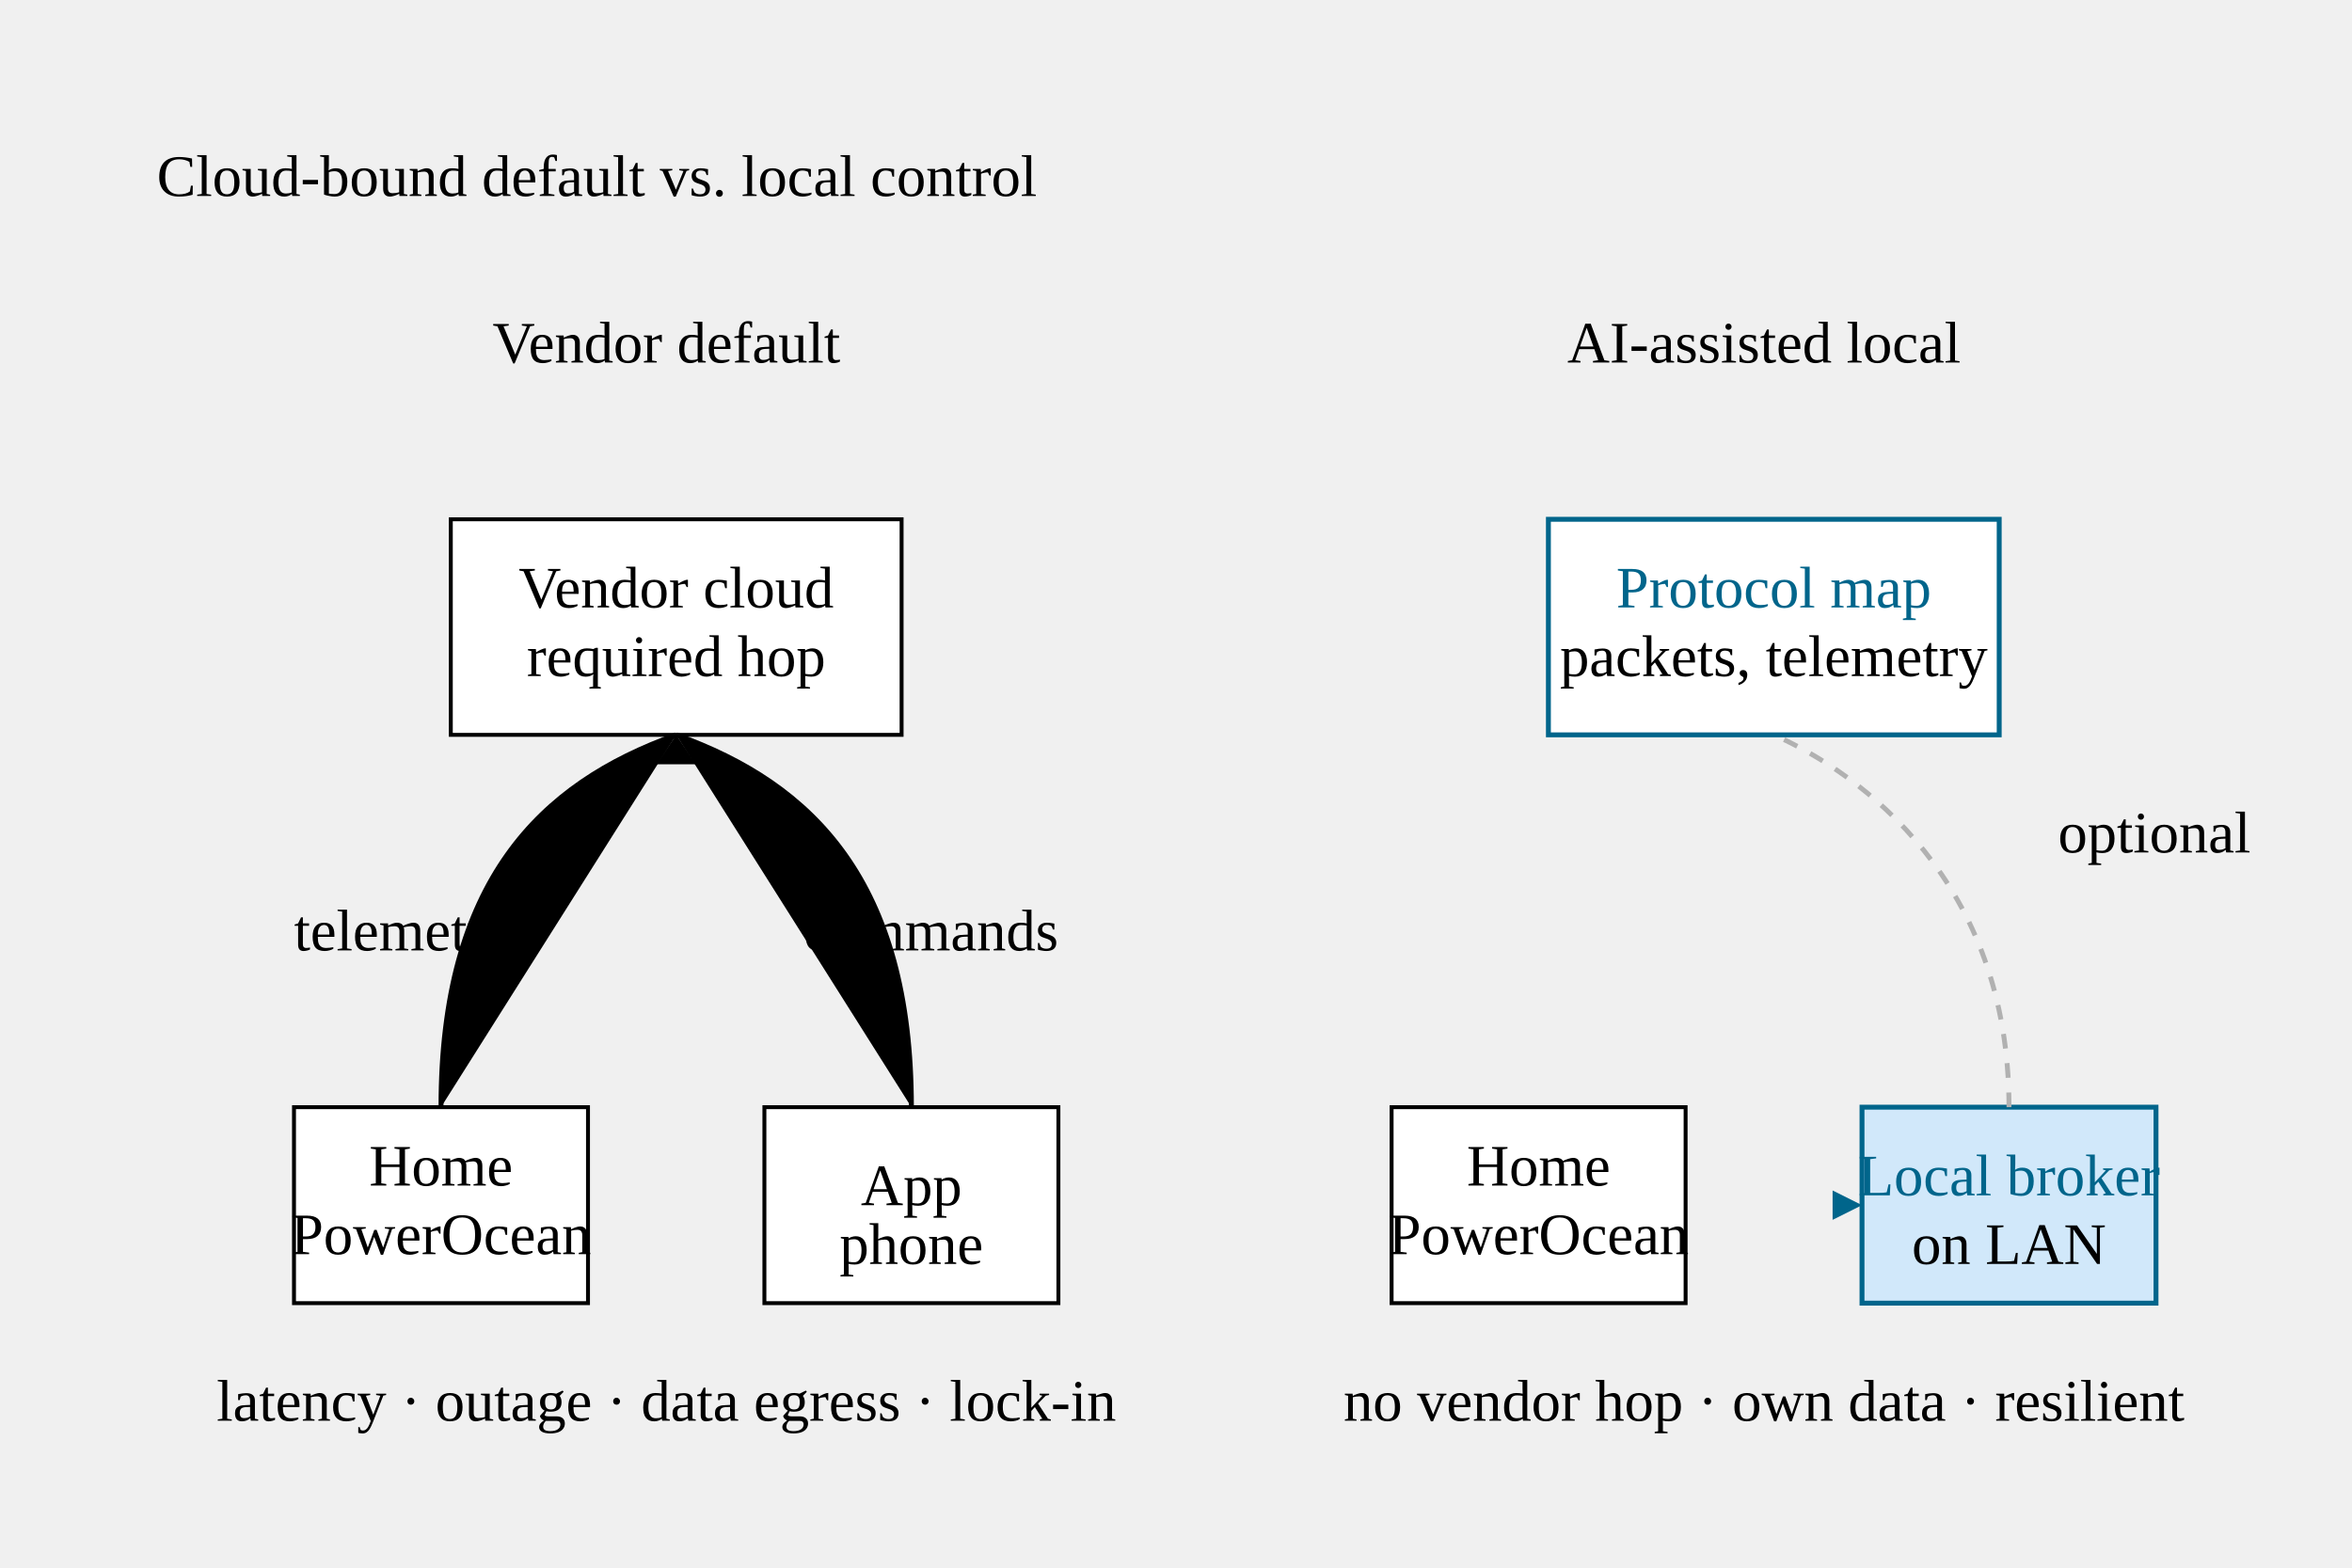
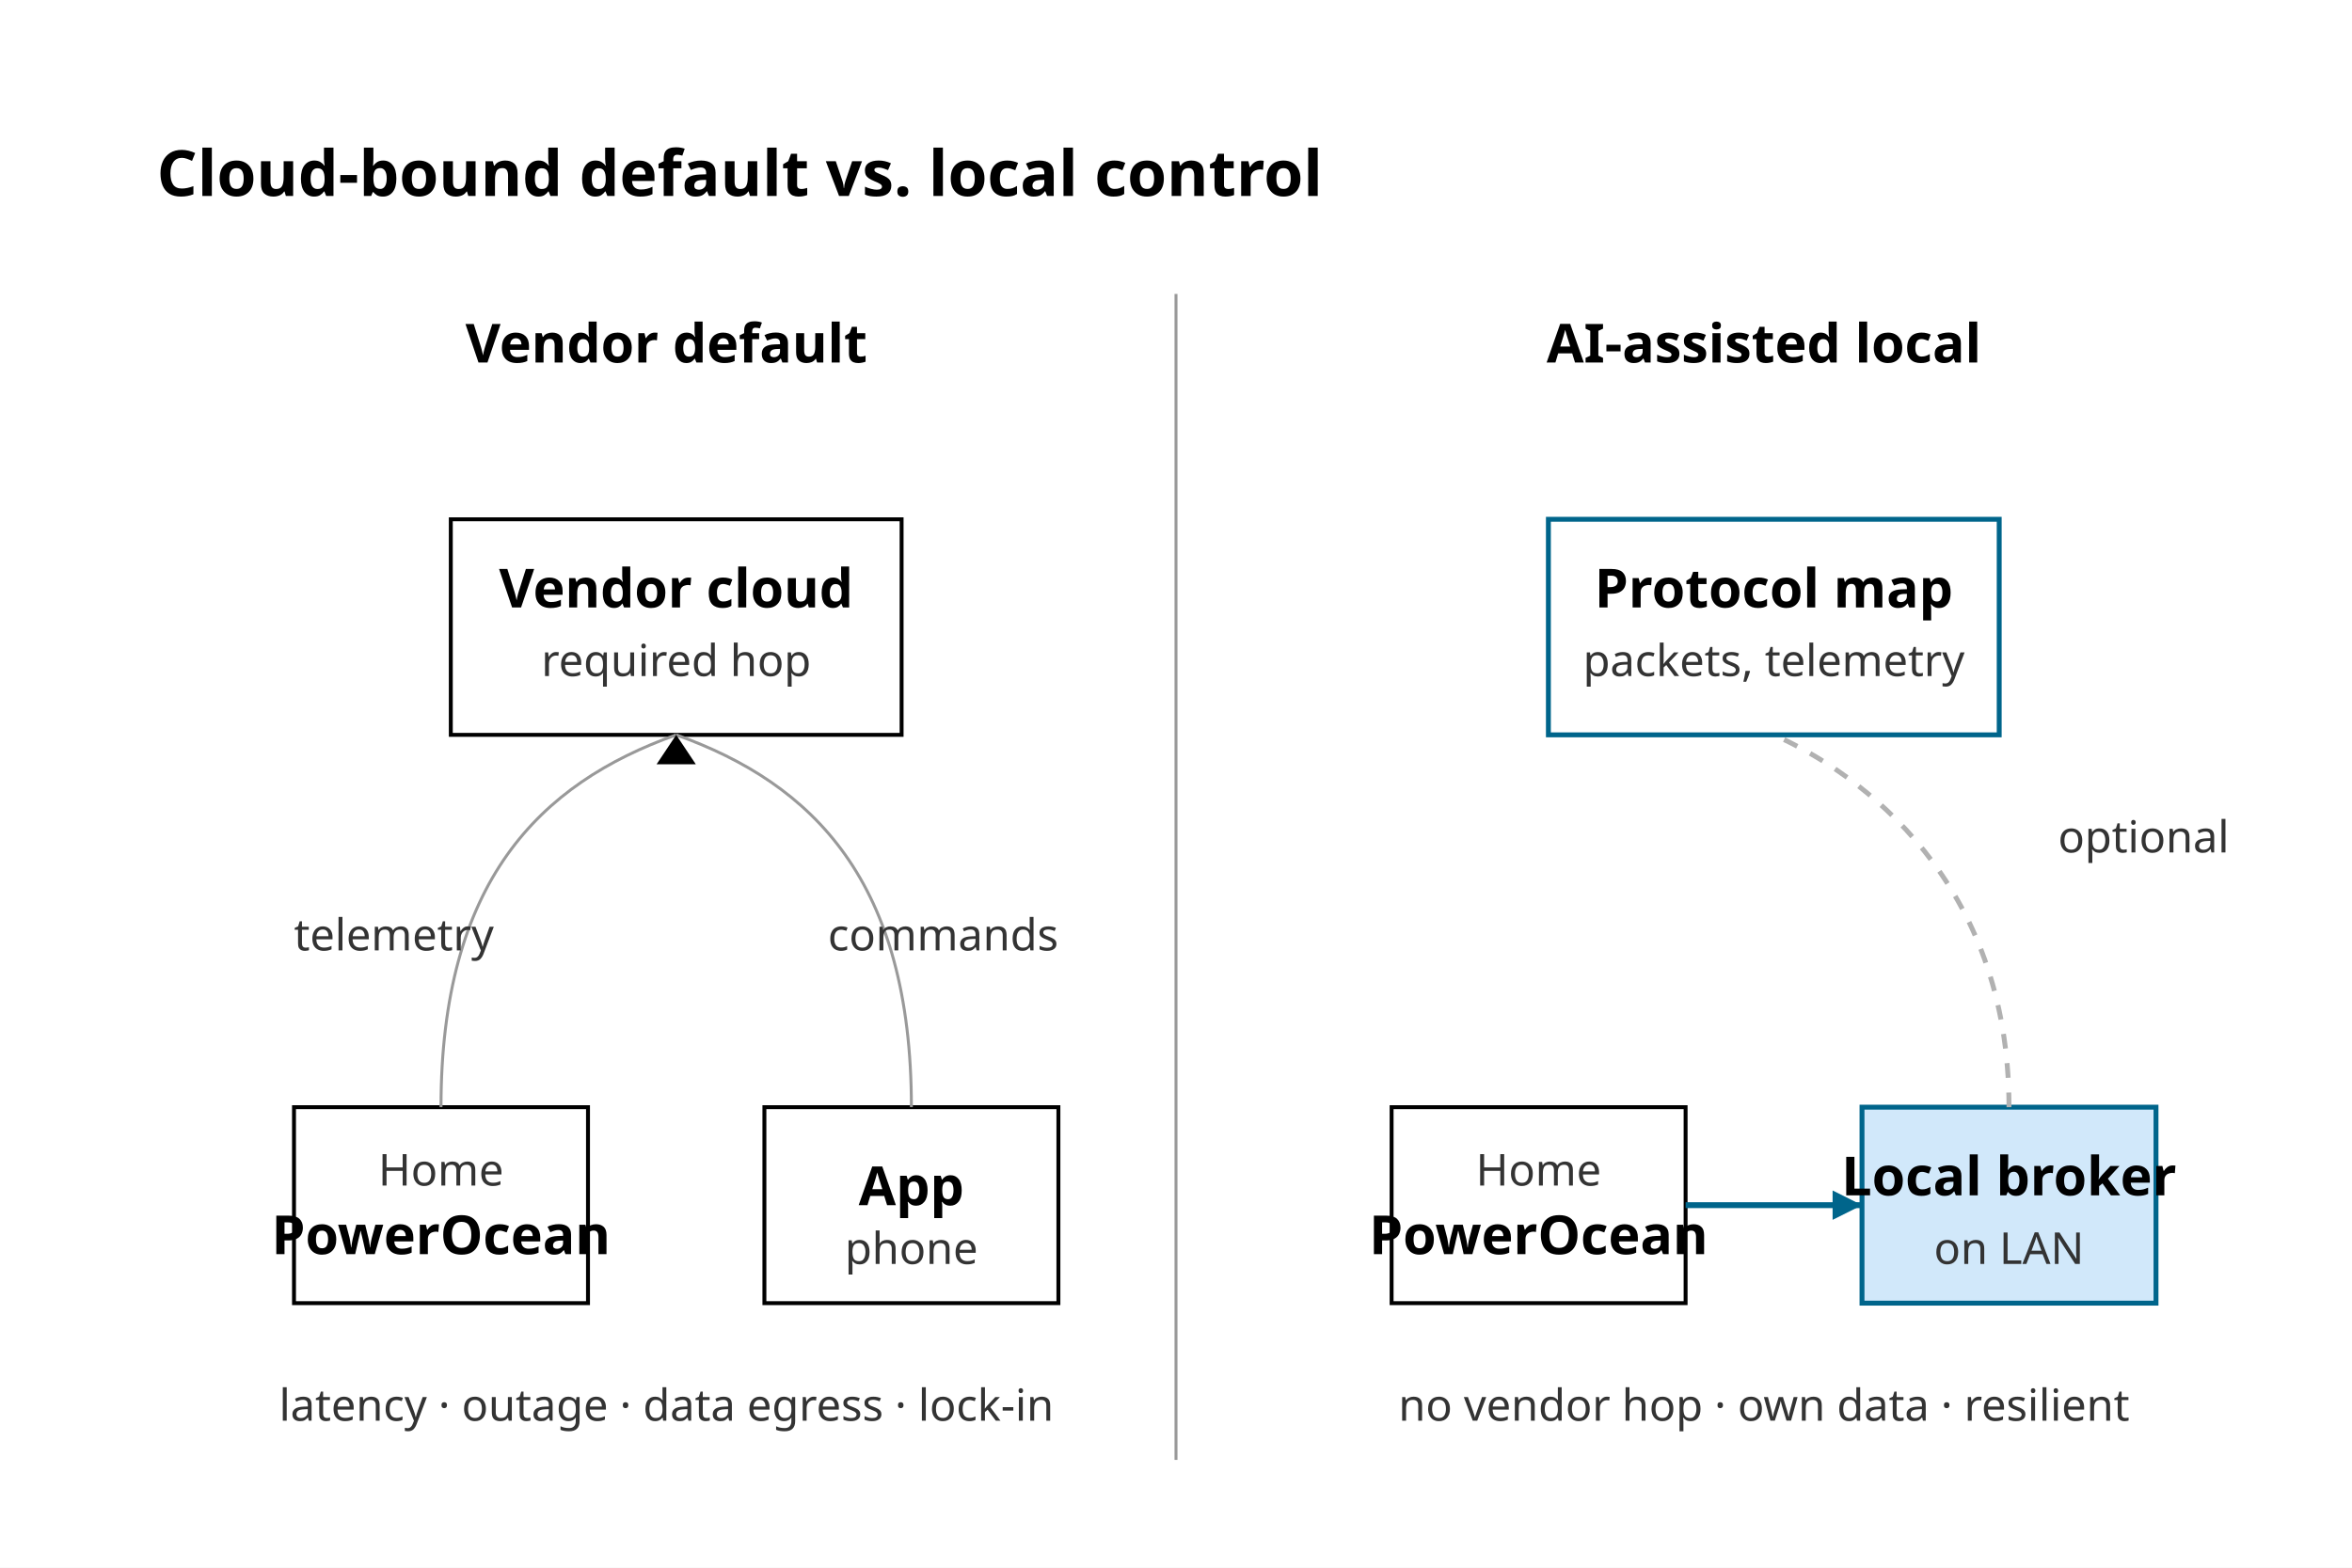
<svg xmlns="http://www.w3.org/2000/svg" viewBox="0 0 480 320" preserveAspectRatio="xMidYMid meet">
+   <defs>
+     <style type="text/css">
+       .lbl-title { font: 600 13px sans-serif; fill: #000; }
+       .lbl-bold  { font: 600 11px sans-serif; fill: #000; }
+       .lbl       { font: 11px sans-serif; fill: #000; }
+       .lbl-sm    { font: 9px sans-serif; fill: #333; }
+       .hairline  { stroke: #999; stroke-width: 0.6; fill: none; }
+       .rule      { stroke: #000; stroke-width: 0.7; fill: none; }
+       .accent-stroke { stroke: #00658b; stroke-width: 1.2; fill: none; }
+     </style>
+   </defs>
+   <rect width="100%" height="100%" fill="white" />
  <text x="32" y="40" class="lbl-title">Cloud-bound default vs. local control</text>
  <line class="hairline" x1="240" y1="60" x2="240" y2="298" />
  <text x="136" y="74" class="lbl-bold" text-anchor="middle">Vendor default</text>
  <rect x="60" y="226" width="60" height="40" fill="#fff" stroke="#000" stroke-width="0.8" />
  <text x="90" y="242" class="lbl-sm" text-anchor="middle">Home</text>
  <text x="90" y="256" class="lbl-bold" text-anchor="middle">PowerOcean</text>
  <rect x="156" y="226" width="60" height="40" fill="#fff" stroke="#000" stroke-width="0.8" />
  <text x="186" y="246" class="lbl-bold" text-anchor="middle">App</text>
  <text x="186" y="258" class="lbl-sm" text-anchor="middle">phone</text>
  <rect x="92" y="106" width="92" height="44" fill="#fff" stroke="#000" stroke-width="0.8" />
  <text x="138" y="124" class="lbl-bold" text-anchor="middle">Vendor cloud</text>
  <text x="138" y="138" class="lbl-sm" text-anchor="middle">required hop</text>
-   <path d="M 90 226 C 90 180, 110 160, 138 150" class="hairline" stroke="#000" stroke-width="1" />
-   <path d="M 186 226 C 186 180, 166 160, 138 150" class="hairline" stroke="#000" stroke-width="1" />
+   <path d="M 90 226 C 90 180, 110 160, 138 150" class="hairline" stroke="#000" stroke-width="1" fill="none" />
+   <path d="M 186 226 C 186 180, 166 160, 138 150" class="hairline" stroke="#000" stroke-width="1" fill="none" />
  <polygon points="138,150 134,156 142,156" fill="#000" />
  <text x="60" y="194" class="lbl-sm">telemetry</text>
  <text x="216" y="194" class="lbl-sm" text-anchor="end">commands</text>
  <text x="136" y="290" class="lbl-sm" text-anchor="middle">latency · outage · data egress · lock-in</text>
  <text x="360" y="74" class="lbl-bold" text-anchor="middle">AI-assisted local</text>
  <rect x="284" y="226" width="60" height="40" fill="#fff" stroke="#000" stroke-width="0.8" />
  <text x="314" y="242" class="lbl-sm" text-anchor="middle">Home</text>
  <text x="314" y="256" class="lbl-bold" text-anchor="middle">PowerOcean</text>
  <rect x="380" y="226" width="60" height="40" fill="#d1e8fa" stroke="#00658b" stroke-width="1" />
  <text x="410" y="244" class="lbl-bold" text-anchor="middle" fill="#00658b">Local broker</text>
  <text x="410" y="258" class="lbl-sm" text-anchor="middle">on LAN</text>
  <rect x="316" y="106" width="92" height="44" fill="#fff" stroke="#00658b" stroke-width="1" />
  <text x="362" y="124" class="lbl-bold" text-anchor="middle" fill="#00658b">Protocol map</text>
  <text x="362" y="138" class="lbl-sm" text-anchor="middle">packets, telemetry</text>
  <line x1="344" y1="246" x2="380" y2="246" class="accent-stroke" />
  <polygon points="380,246 374,243 374,249" fill="#00658b" />
  <path d="M 410 226 C 410 180, 380 158, 362 150" stroke="#b1b1b1" stroke-width="1" stroke-dasharray="3 3" fill="none" />
  <text x="420" y="174" class="lbl-sm">optional</text>
  <text x="360" y="290" class="lbl-sm" text-anchor="middle">no vendor hop · own data · resilient</text>
</svg>
